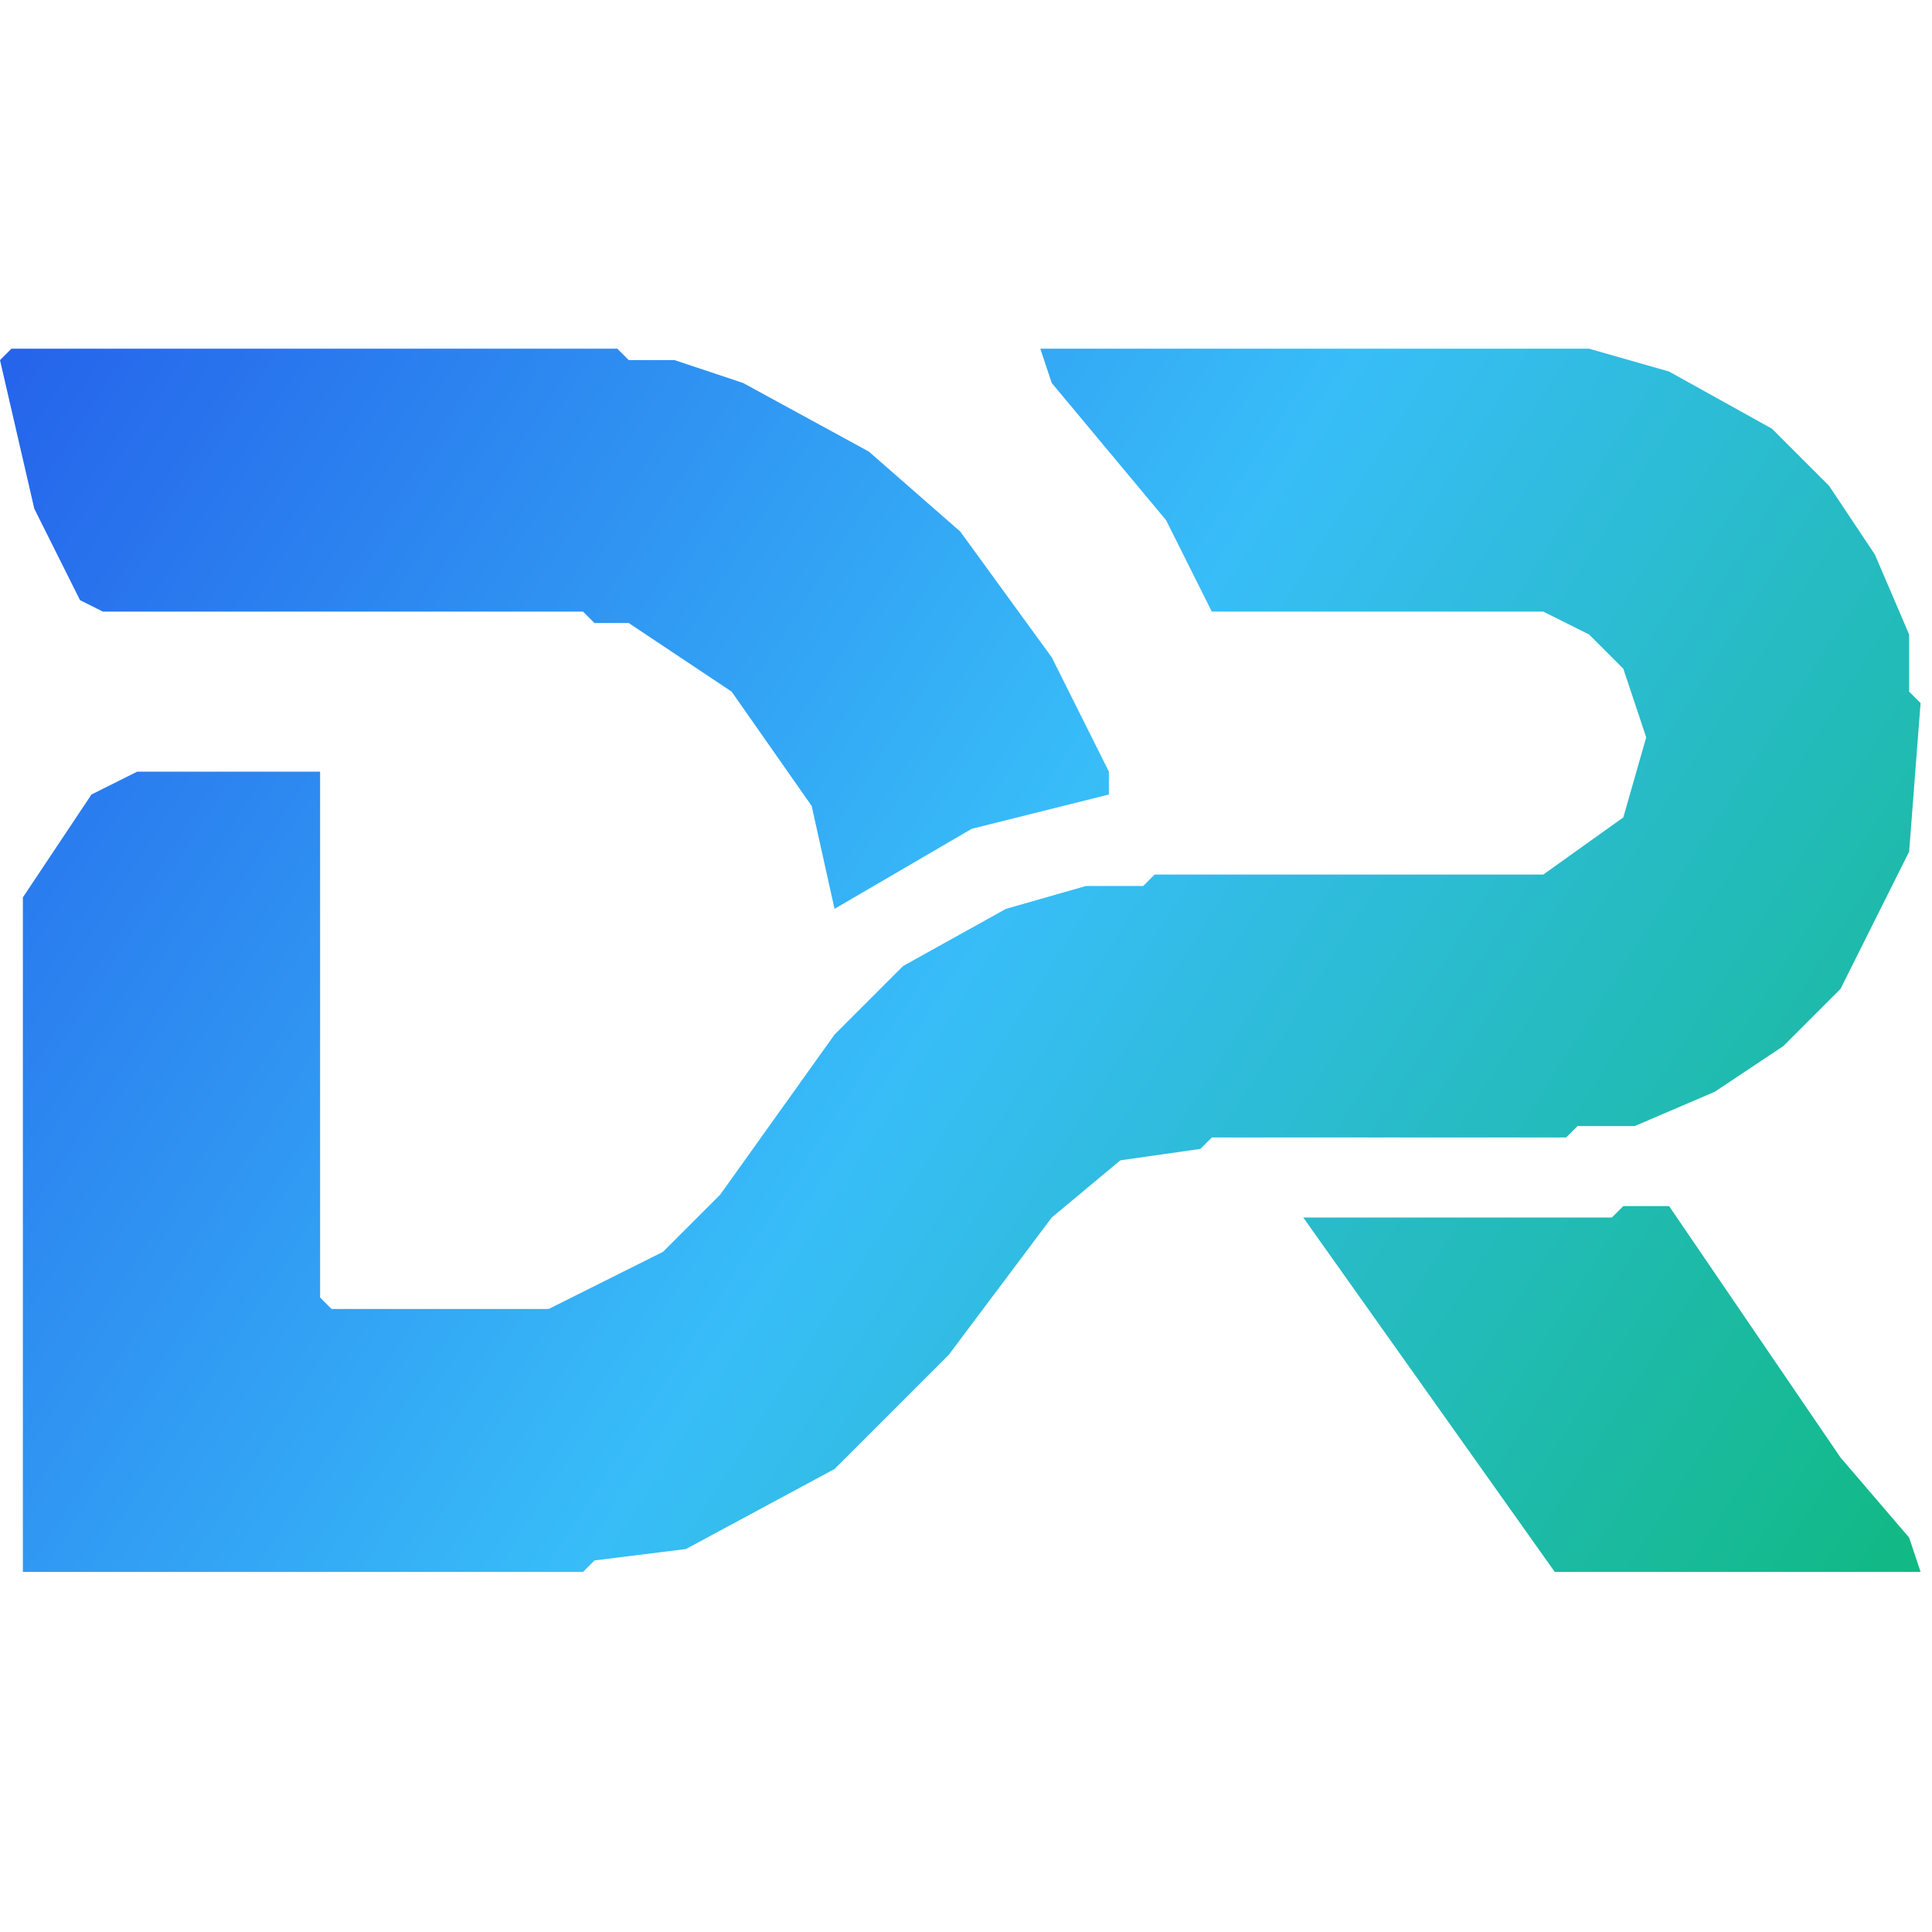
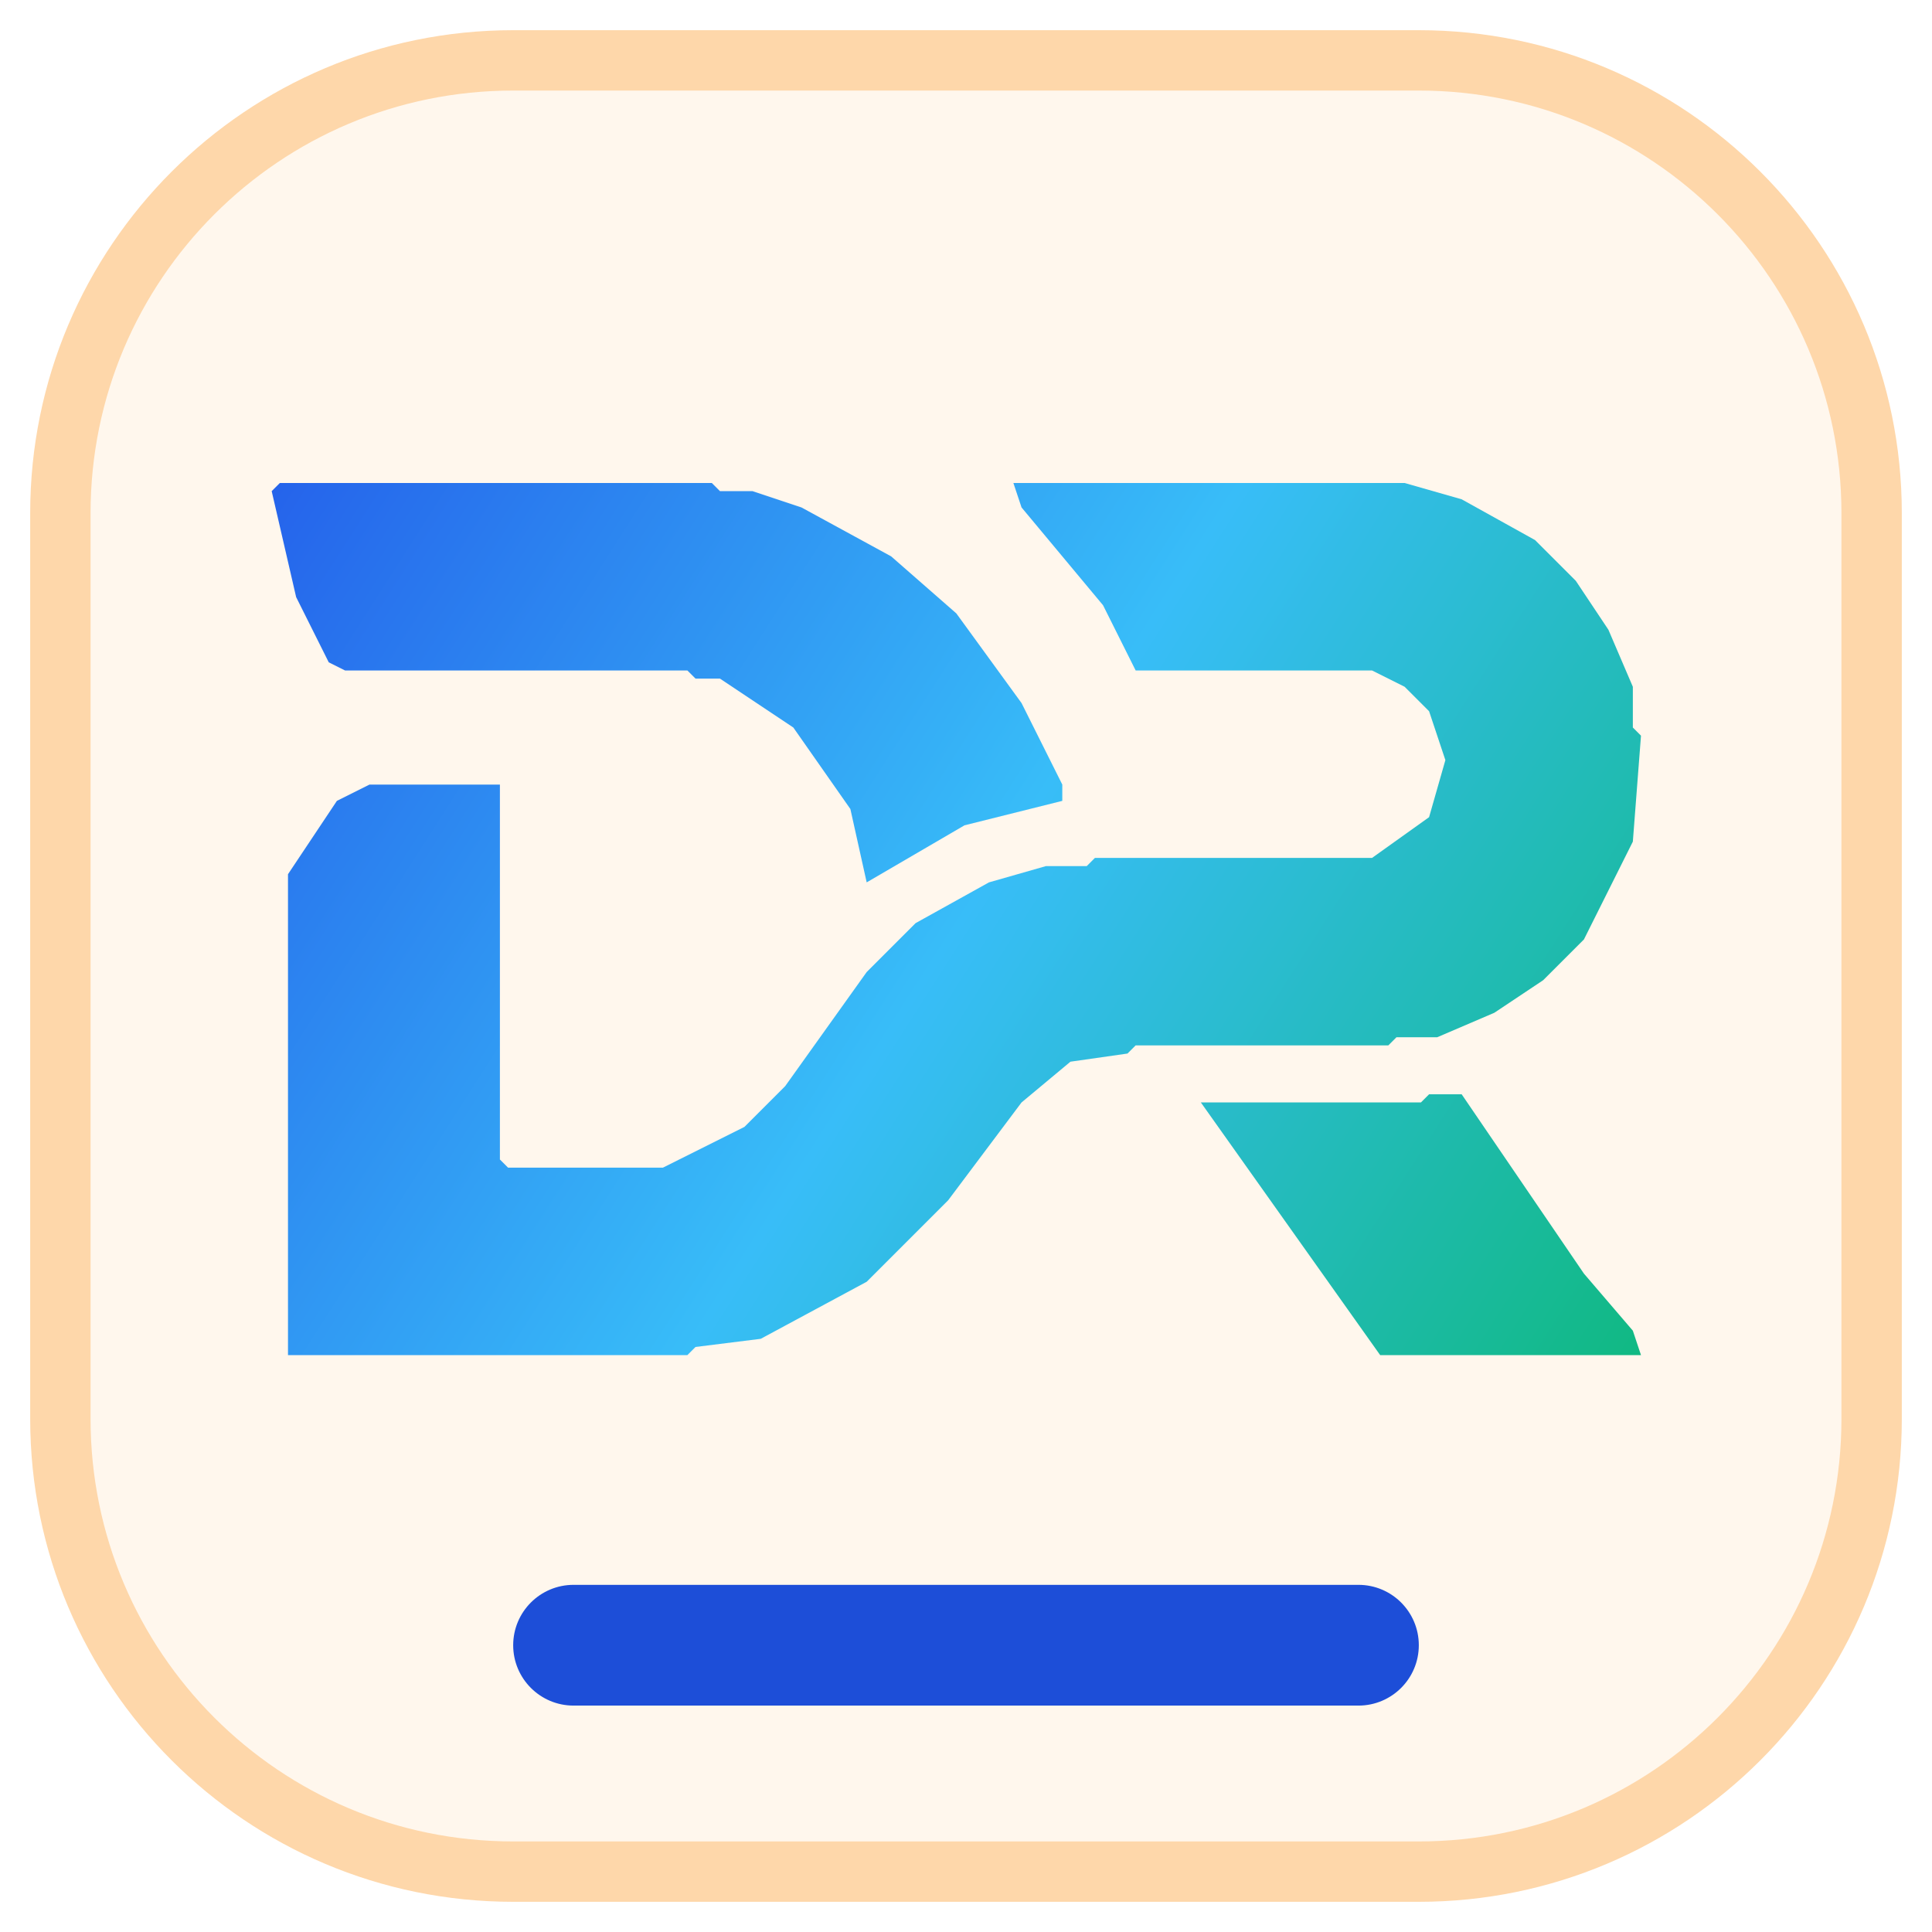
- <svg xmlns="http://www.w3.org/2000/svg" width="64" height="64" viewBox="0 0 169 108" role="img" aria-label="Engineering System">
+ <svg xmlns="http://www.w3.org/2000/svg" width="128" height="128" viewBox="0 0 128 128" role="img" aria-label="DataRelay Engineering">
  <defs>
-     <linearGradient id="engineering-system-docs-a-favicon" x1="0" y1="0" x2="169" y2="108" gradientUnits="userSpaceOnUse">
+     <linearGradient id="dr-engineering-favicon" x1="0" y1="0" x2="169" y2="108" gradientUnits="userSpaceOnUse">
      <stop offset="0" stop-color="#2563EB" />
      <stop offset="0.5" stop-color="#38BDF8" />
      <stop offset="1" stop-color="#10B981" />
    </linearGradient>
  </defs>
-   <path d="M114 76 L136 107 L168 107 L167 104 L161 97 L146 75 L142 75 L141 76 Z" fill="url(#engineering-system-docs-a-favicon)" />
-   <path d="M164 18 L160 12 L155 7 L146 2 L139 0 L91 0 L92 3 L102 15 L106 23 L135 23 L139 25 L142 28 L144 34 L142 41 L135 46 L101 46 L100 47 L95 47 L88 49 L79 54 L73 60 L63 74 L58 79 L48 84 L29 84 L28 83 L28 37 L12 37 L8 39 L2 48 L2 107 L51 107 L52 106 L60 105 L73 98 L83 88 L92 76 L98 71 L105 70 L106 69 L137 69 L138 68 L143 68 L150 65 L156 61 L161 56 L167 44 L168 31 L167 30 L167 25 Z" fill="url(#engineering-system-docs-a-favicon)" />
-   <path d="M0 1 L3 14 L7 22 L9 23 L51 23 L52 24 L55 24 L64 30 L71 40 L73 49 L85 42 L97 39 L97 37 L92 27 L84 16 L76 9 L65 3 L59 1 L55 1 L54 0 L1 0 Z" fill="url(#engineering-system-docs-a-favicon)" />
+   <rect x="4" y="4" width="120" height="120" rx="30" fill="#FFF7ED" stroke="#FED7AA" stroke-width="4" />
+   <g transform="translate(18 32) scale(0.54)">
+     <path d="M114 76 L136 107 L168 107 L167 104 L161 97 L146 75 L142 75 L141 76 Z" fill="url(#dr-engineering-favicon)" />
+     <path d="M164 18 L160 12 L155 7 L146 2 L139 0 L91 0 L92 3 L102 15 L106 23 L135 23 L139 25 L142 28 L144 34 L142 41 L135 46 L101 46 L100 47 L95 47 L88 49 L79 54 L73 60 L63 74 L58 79 L48 84 L29 84 L28 83 L28 37 L12 37 L8 39 L2 48 L2 107 L51 107 L52 106 L60 105 L73 98 L83 88 L92 76 L98 71 L105 70 L106 69 L137 69 L138 68 L143 68 L150 65 L156 61 L161 56 L167 44 L168 31 L167 30 L167 25 Z" fill="url(#dr-engineering-favicon)" />
+     <path d="M0 1 L3 14 L7 22 L9 23 L51 23 L52 24 L55 24 L64 30 L71 40 L73 49 L85 42 L97 39 L97 37 L92 27 L84 16 L76 9 L65 3 L59 1 L55 1 L54 0 L1 0 Z" fill="url(#dr-engineering-favicon)" />
+   </g>
+   <rect x="34" y="105" width="60" height="8" rx="4" fill="#1D4ED8" />
</svg>
